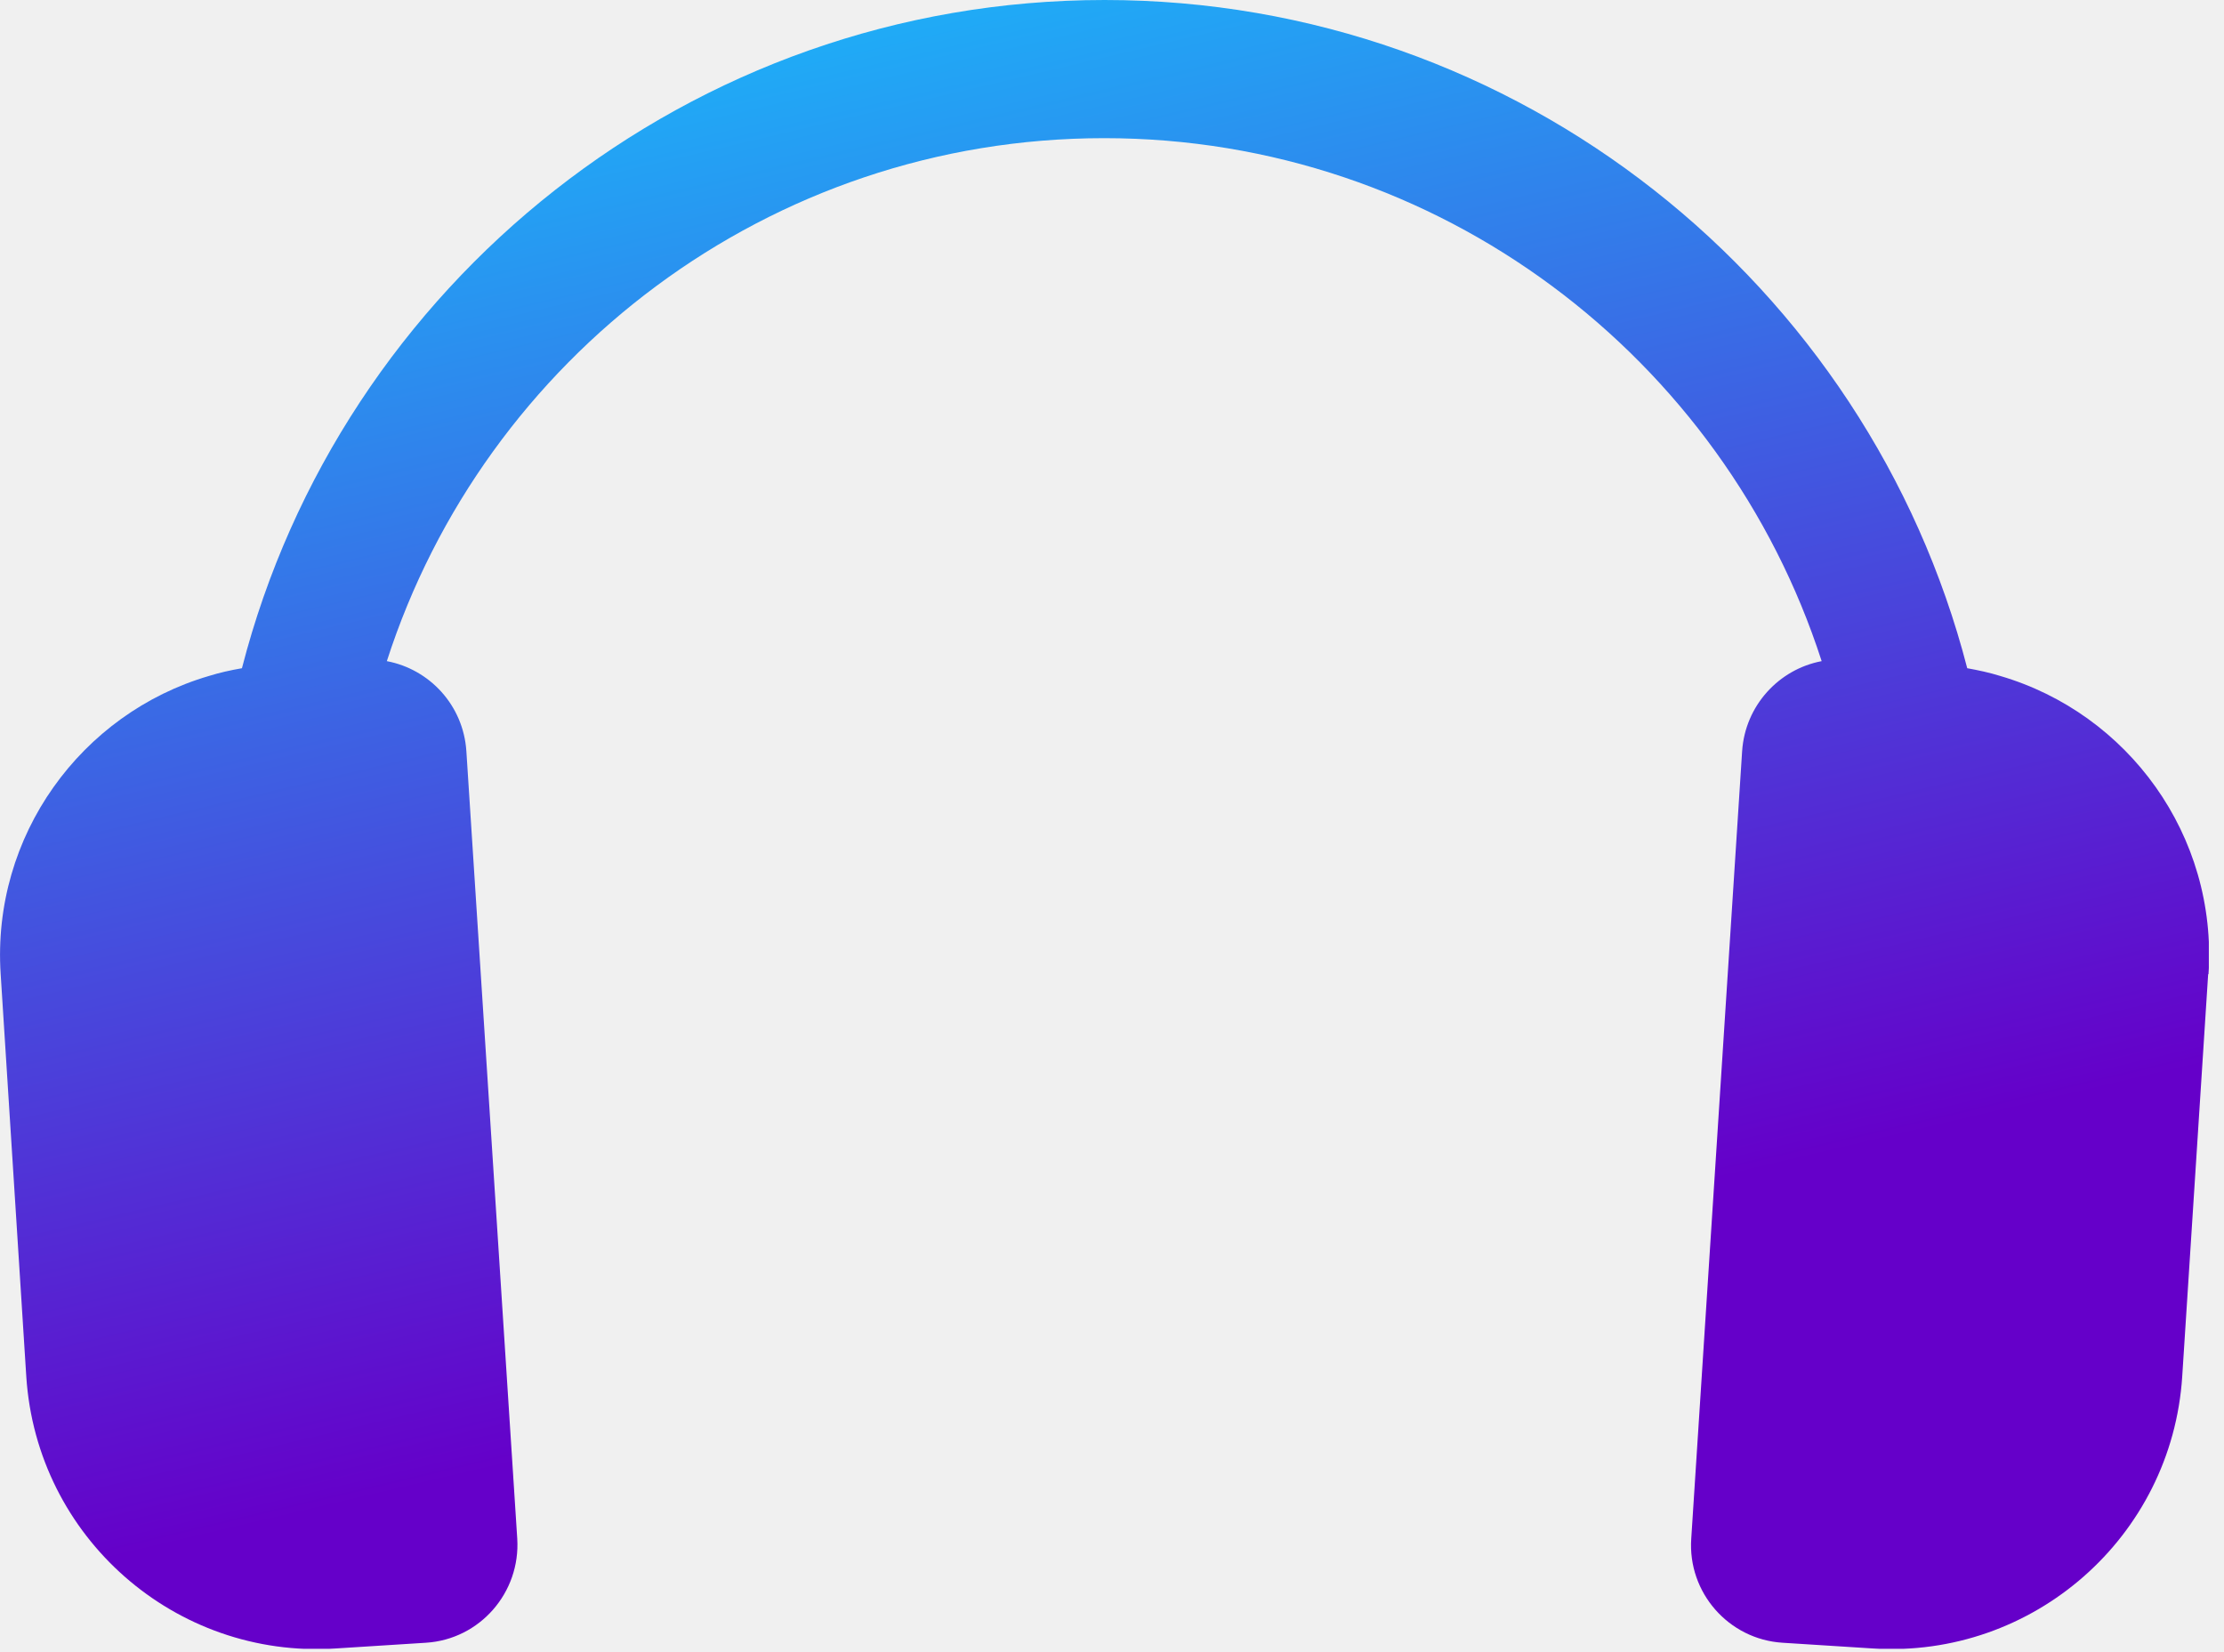
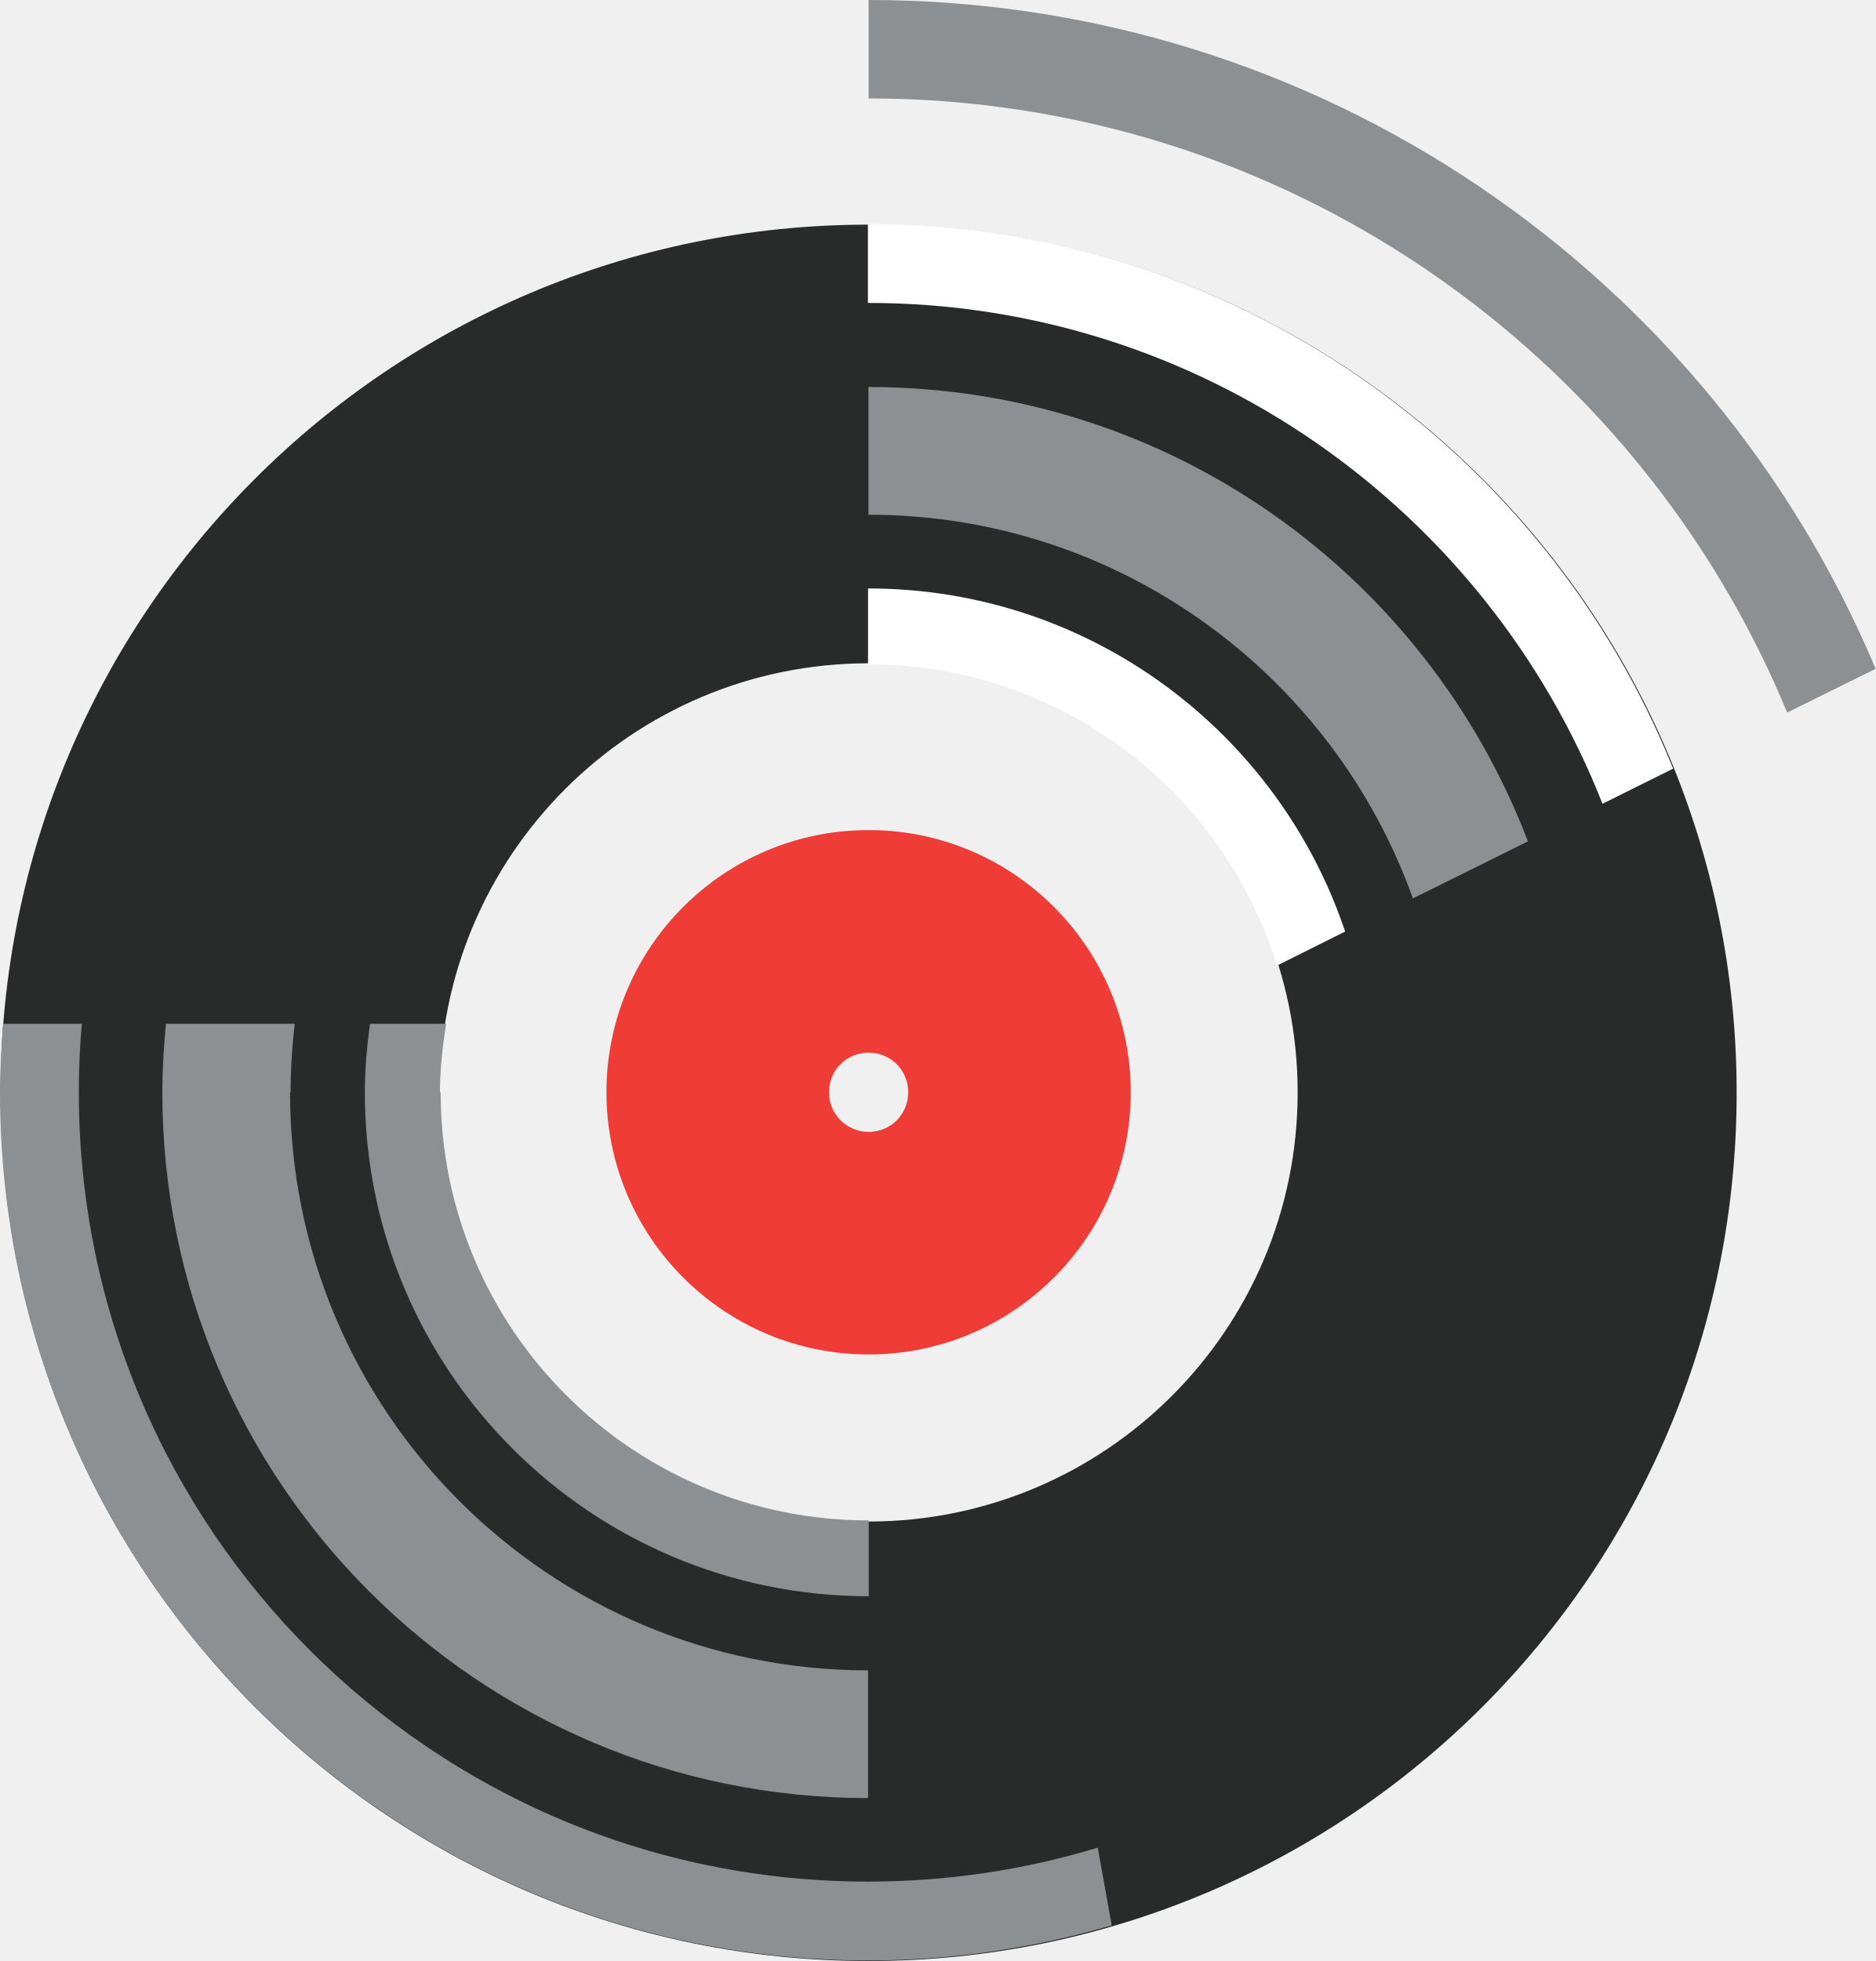
- <svg xmlns="http://www.w3.org/2000/svg" width="66" height="49" viewBox="0 0 66 49" fill="none">
-   <g clip-path="url(#clip0_198_1087)">
-     <path d="M65.53 28.91L64.76 40.85C64.45 45.61 60.34 49.22 55.58 48.92L52.9 48.75C51.3 48.65 50.08 47.26 50.19 45.66L51.7 22.29C51.79 20.94 52.79 19.86 54.06 19.62C51.16 10.63 42.72 4.1 32.77 4.1C22.82 4.1 14.38 10.62 11.48 19.62C12.75 19.86 13.75 20.93 13.84 22.29L15.35 45.66C15.45 47.26 14.24 48.65 12.64 48.75L9.96 48.92C5.2 49.23 1.09 45.62 0.78 40.85L0.02 28.91C-0.25 24.8 2.41 21.17 6.2 20.06C6.52 19.96 6.84 19.89 7.18 19.83C10.11 8.44 20.48 0 32.78 0C45.08 0 55.44 8.44 58.38 19.83C58.71 19.89 59.04 19.96 59.36 20.06C63.15 21.17 65.81 24.79 65.54 28.91H65.53Z" fill="url(#paint0_linear_198_1087)" />
+ <svg xmlns="http://www.w3.org/2000/svg" id="Layer_1" version="1.1" viewBox="0 0 135.87 142.03">
+   <defs>
+     <style>
+       .st0 {
+         fill: none;
+       }
+ 
+       .st1 {
+         fill: #8d9092;
+       }
+ 
+       .st2 {
+         fill: #fff;
+       }
+ 
+       .st3 {
+         fill: #292b2b;
+       }
+ 
+       .st4 {
+         fill: #ef3c37;
+       }
+     </style>
+   </defs>
+   <g>
+     <path class="st0" d="M62.92,16.27C28.21,16.27.04,44.41.04,79.15s28.14,62.88,62.88,62.88,62.88-28.14,62.88-62.88-28.14-62.88-62.88-62.88ZM62.92,136.28c-31.57,0-57.17-25.6-57.17-57.17S31.35,21.94,62.92,21.94s57.17,25.6,57.17,57.17-25.6,57.17-57.17,57.17Z" />
+     <path class="st0" d="M62.92,28.02c-28.25,0-51.12,22.88-51.12,51.12s22.88,51.12,51.12,51.12,51.12-22.88,51.12-51.12-22.88-51.12-51.12-51.12ZM62.92,121.02c-23.14,0-41.87-18.73-41.87-41.87s18.73-41.87,41.87-41.87,41.87,18.73,41.87,41.87-18.73,41.87-41.87,41.87Z" />
+     <g>
+       <path class="st0" d="M129.45,51.61l6.42-3.17C123.89,19.96,95.72,0,62.92,0v7.13c30,0,55.75,18.36,66.54,44.48h0Z" />
+       <path class="st0" d="M116.09,58.21l5.11-2.54c-9.29-23.1-31.91-39.44-58.33-39.44v5.71c24.18,0,44.85,15.04,53.21,36.27Z" />
+       <path class="st0" d="M102.32,65.08l8.36-4.14c-7.35-19.26-25.93-32.91-47.77-32.91v9.25c18.17,0,33.66,11.61,39.44,27.8h-.04Z" />
+       <path class="st0" d="M62.92,42.65c-20.15,0-36.5,16.34-36.5,36.5s16.34,36.5,36.5,36.5,36.5-16.34,36.5-36.5-16.34-36.5-36.5-36.5ZM62.92,110.2c-17.17,0-31.08-13.92-31.08-31.08s13.92-31.08,31.08-31.08,31.08,13.92,31.08,31.08-13.92,31.08-31.08,31.08Z" />
+     </g>
  </g>
-   <defs>
-     <linearGradient id="paint0_linear_198_1087" x1="23.57" y1="-6.31" x2="34.26" y2="38.97" gradientUnits="userSpaceOnUse">
-       <stop stop-color="#12CCFF" />
-       <stop offset="1" stop-color="#6500C9" />
-     </linearGradient>
-     <clipPath id="clip0_198_1087">
-       <rect width="65.55" height="48.93" fill="white" />
-     </clipPath>
-   </defs>
+   <path class="st3" d="M62.92,16.27C28.21,16.27.04,44.41.04,79.15s28.14,62.88,62.88,62.88,62.88-28.14,62.88-62.88-28.14-62.88-62.88-62.88ZM62.92,110.2c-17.17,0-31.08-13.92-31.08-31.08s13.92-31.08,31.08-31.08,31.08,13.92,31.08,31.08-13.92,31.08-31.08,31.08Z" />
+   <path class="st2" d="M92.51,69.93l4.93-2.46c-4.85-14.44-18.47-24.85-34.56-24.85v5.49c13.92,0,25.71,9.18,29.63,21.83h0Z" />
+   <path class="st1" d="M31.87,79.11c0-1.68.19-3.36.45-4.96h-5.52c-.22,1.64-.37,3.28-.37,4.96,0,20.15,16.34,36.5,36.5,36.5v-5.49c-17.13,0-31.01-13.88-31.01-31.01h-.04Z" />
+   <path class="st1" d="M62.88,136.28c-31.57,0-57.17-25.6-57.17-57.17,0-1.68.07-3.32.22-4.96H.22c-.11,1.64-.22,3.28-.22,4.96,0,34.7,28.14,62.88,62.88,62.88,6.12,0,12.05-.9,17.65-2.54l-1.01-5.63c-5.26,1.6-10.86,2.46-16.64,2.46Z" />
+   <path class="st1" d="M21.05,79.11c0-1.68.11-3.32.3-4.96h-9.33c-.15,1.64-.26,3.28-.26,4.96,0,28.21,22.88,51.12,51.12,51.12v-9.25c-23.1,0-41.87-18.73-41.87-41.87h.04Z" />
+   <path class="st1" d="M129.45,51.61l6.42-3.17C123.89,19.96,95.72,0,62.92,0v7.13c30,0,55.75,18.36,66.54,44.48h0Z" />
+   <path class="st2" d="M116.09,58.21l5.11-2.54c-9.29-23.1-31.91-39.44-58.33-39.44v5.71c24.18,0,44.85,15.04,53.21,36.27Z" />
+   <path class="st1" d="M102.32,65.08l8.36-4.14c-7.35-19.26-25.93-32.91-47.77-32.91v9.25c18.17,0,33.66,11.61,39.44,27.8h-.04Z" />
+   <path class="st4" d="M62.92,60.12c-10.49,0-18.99,8.51-18.99,18.99s8.51,18.99,18.99,18.99,18.99-8.51,18.99-18.99-8.51-18.99-18.99-18.99ZM62.92,81.98c-1.57,0-2.87-1.27-2.87-2.87s1.27-2.87,2.87-2.87,2.87,1.27,2.87,2.87-1.27,2.87-2.87,2.87Z" />
</svg>
